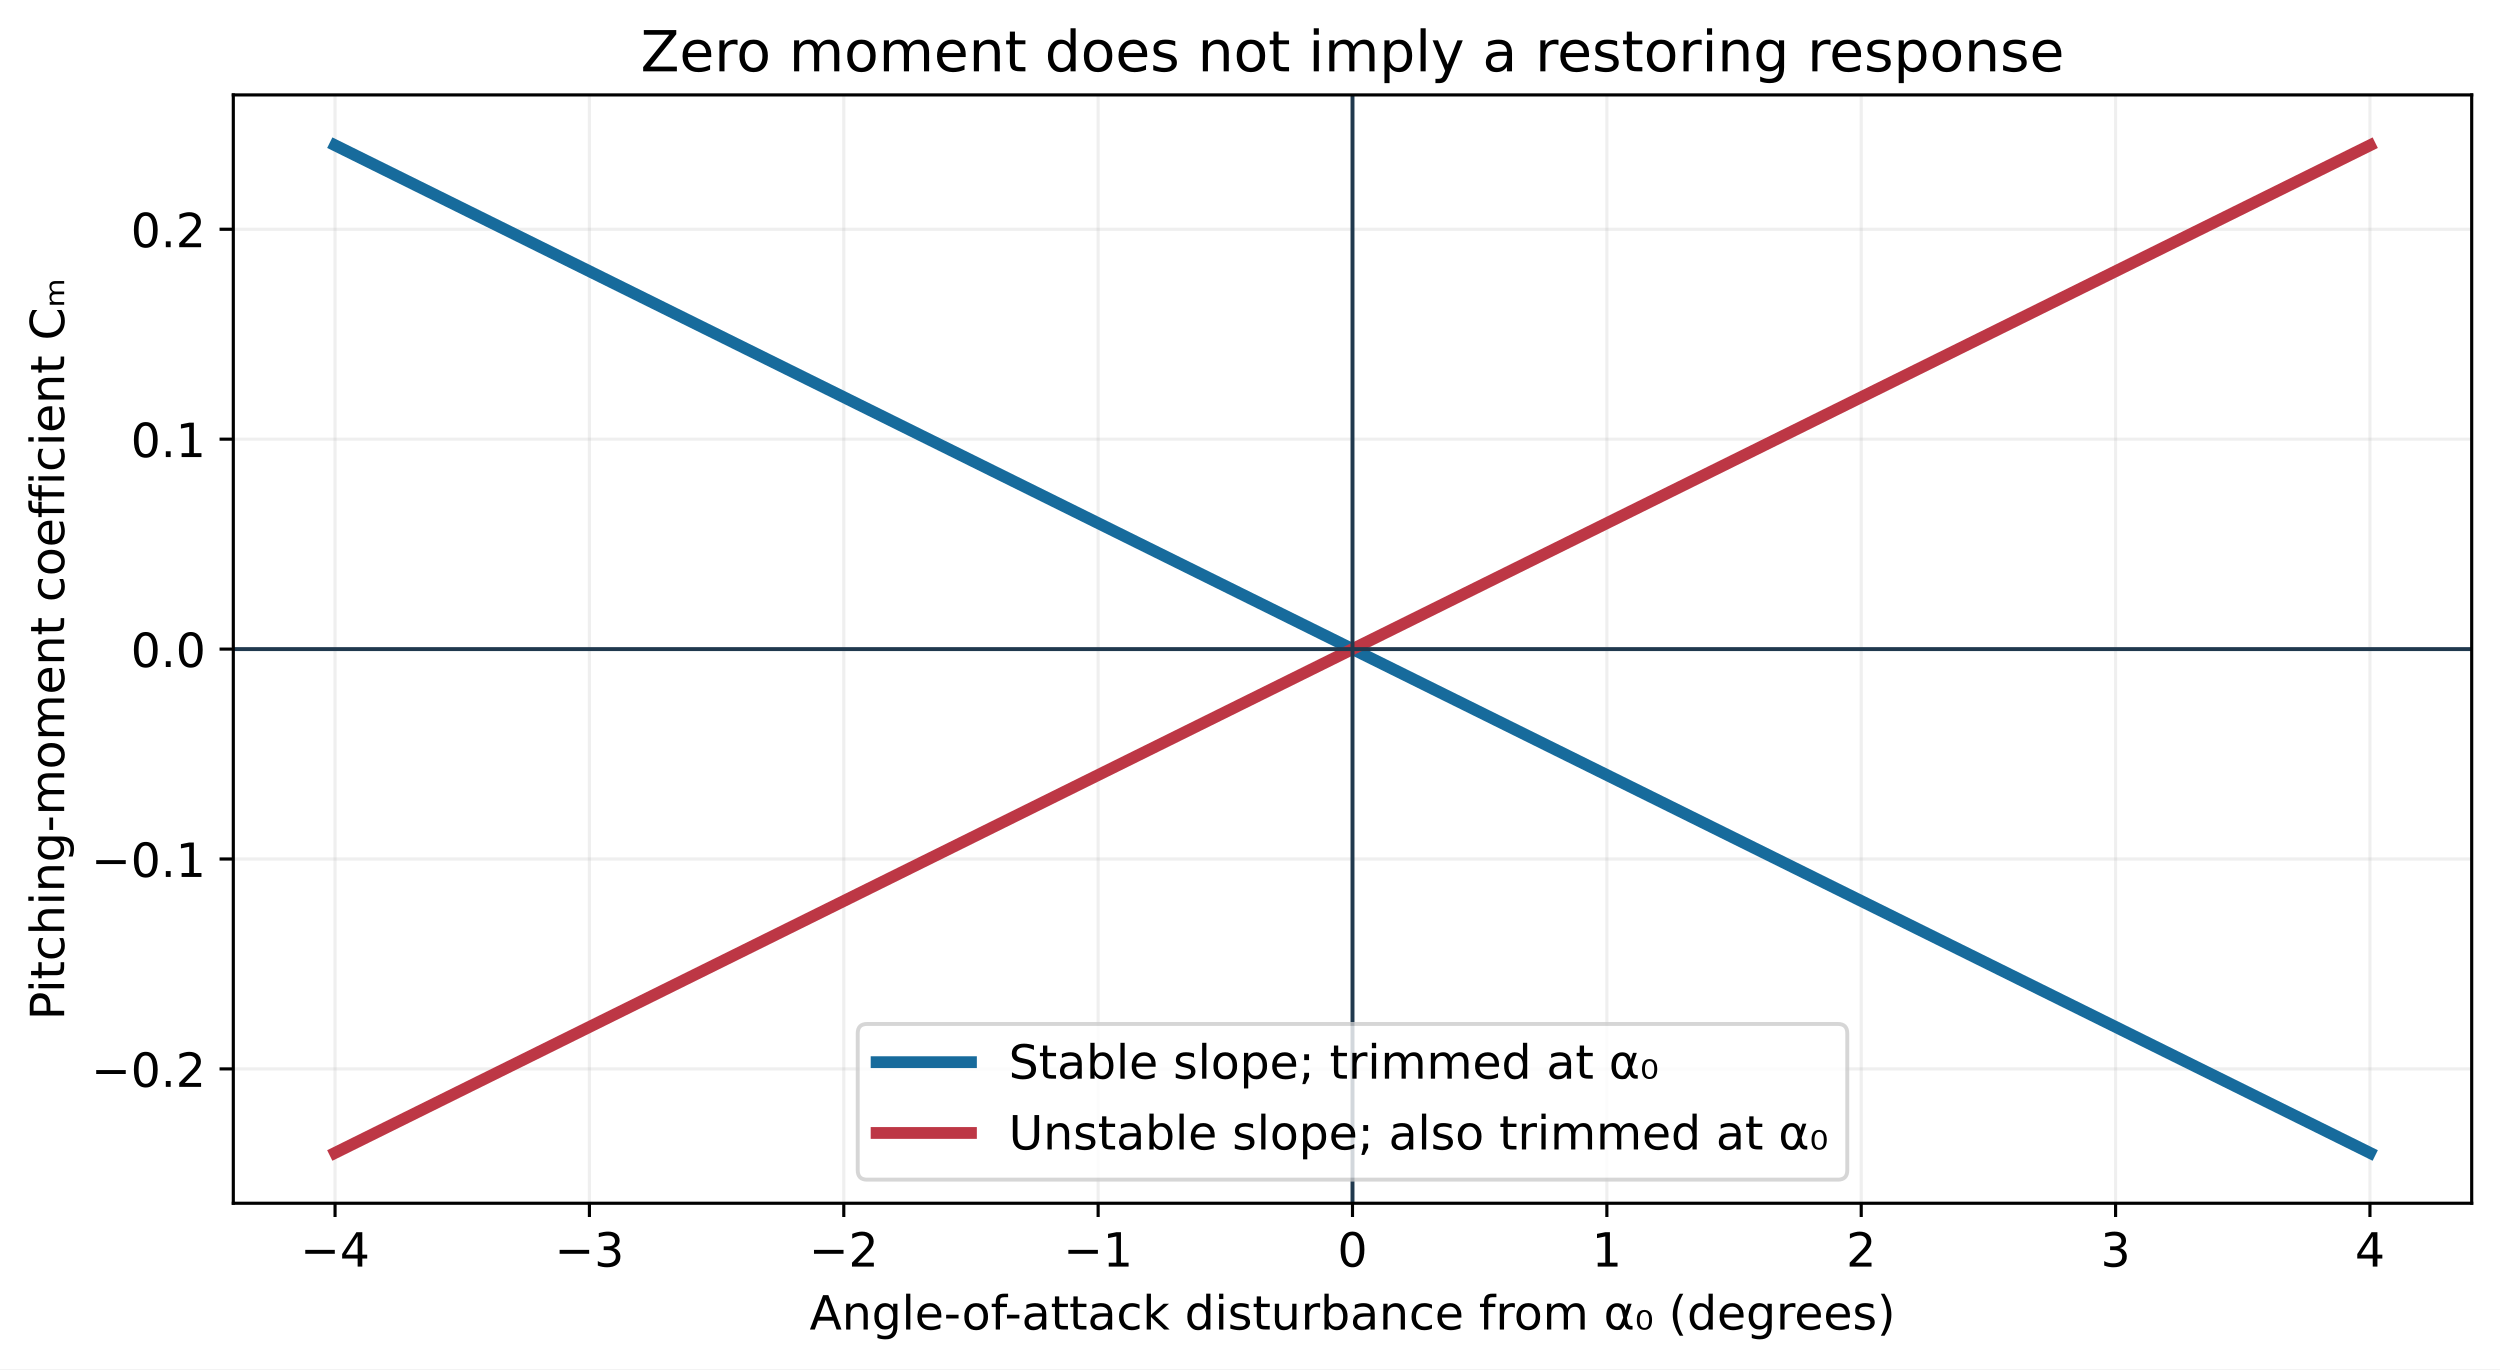
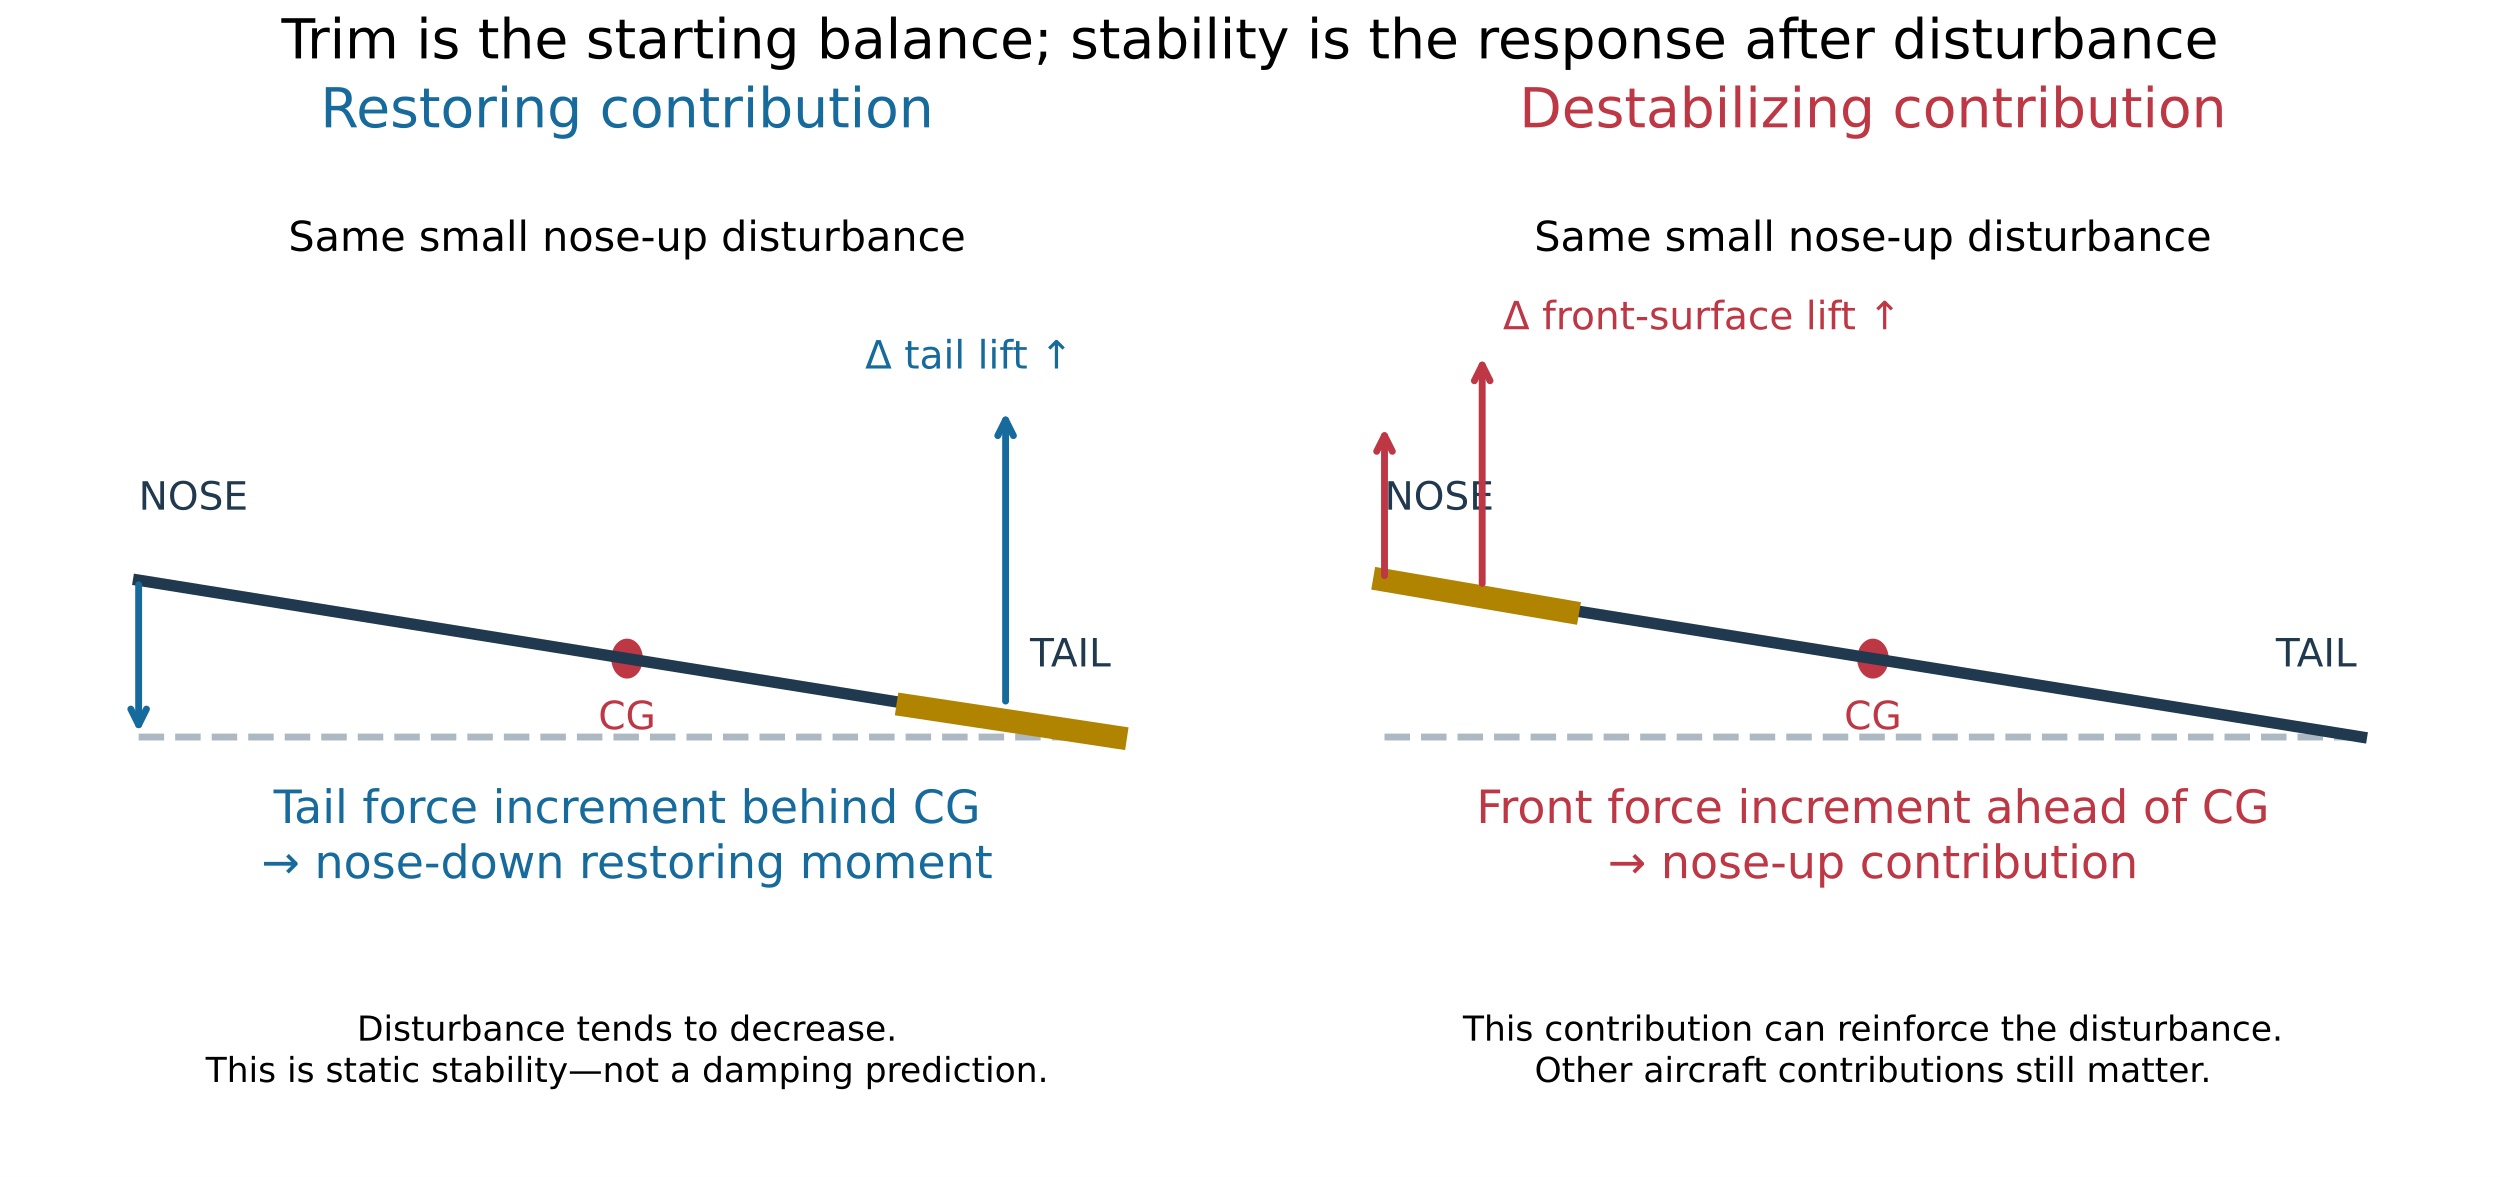
- <svg xmlns="http://www.w3.org/2000/svg" xmlns:xlink="http://www.w3.org/1999/xlink" width="635.857pt" height="348.239pt" viewBox="0 0 635.857 348.239" version="1.1">
+ <svg xmlns="http://www.w3.org/2000/svg" width="1088.4pt" height="512.4pt" viewBox="0 0 1088.4 512.4" version="1.1">
  <defs>
    <style type="text/css">*{stroke-linejoin: round; stroke-linecap: butt}</style>
  </defs>
  <g id="figure_1">
    <g id="patch_1">
-       <path d="M 0 348.239 L 635.857 348.239 L 635.857 0 L 0 0 z " style="fill: #ffffff" />
+       <path d="M 0 512.4 L 1088.4 512.4 L 1088.4 0 L 0 0 z " style="fill: #ffffff" />
    </g>
    <g id="axes_1">
      <g id="patch_2">
-         <path d="M 59.34 306.038 L 628.658 306.038 L 628.658 24.142 L 59.34 24.142 z " style="fill: #ffffff" />
+         <path d="M 273 294.925 C 274.692 294.925 276.314 294.062 277.511 292.526 C 278.707 290.989 279.379 288.905 279.379 286.733 C 279.379 284.56 278.707 282.476 277.511 280.94 C 276.314 279.403 274.692 278.54 273 278.54 C 271.308 278.54 269.685 279.403 268.489 280.94 C 267.293 282.476 266.621 284.56 266.621 286.733 C 266.621 288.905 267.293 290.989 268.489 292.526 C 269.685 294.062 271.308 294.925 273 294.925 z " clip-path="url(#p5e42e4925e)" style="fill: #bd3745; stroke: #bd3745; stroke-linejoin: miter" />
      </g>
-       <g id="matplotlib.axis_1">
-         <g id="xtick_1">
-           <g id="line2d_1">
-             <path d="M 85.218 306.038 L 85.218 24.142 " clip-path="url(#p68a3c6a3a6)" style="fill: none; stroke: #b0b0b0; stroke-opacity: 0.2; stroke-width: 0.8; stroke-linecap: square" />
-           </g>
-           <g id="line2d_2">
-             <defs>
-               <path id="maa5e19ef96" d="M 0 0 L 0 3.5 " style="stroke: #000000; stroke-width: 0.8" />
-             </defs>
-             <g>
-               <use xlink:href="#maa5e19ef96" x="85.218" y="306.038" style="stroke: #000000; stroke-width: 0.8" />
-             </g>
-           </g>
-           <g id="text_1">
-             <text style="font-size: 12px; font-family: 'DejaVu Sans'; text-anchor: middle" x="85.218" y="322.156" transform="rotate(-0 85.21837 322.1555)">−4</text>
-           </g>
-         </g>
-         <g id="xtick_2">
-           <g id="line2d_3">
-             <path d="M 149.914 306.038 L 149.914 24.142 " clip-path="url(#p68a3c6a3a6)" style="fill: none; stroke: #b0b0b0; stroke-opacity: 0.2; stroke-width: 0.8; stroke-linecap: square" />
-           </g>
-           <g id="line2d_4">
-             <g>
-               <use xlink:href="#maa5e19ef96" x="149.914" y="306.038" style="stroke: #000000; stroke-width: 0.8" />
-             </g>
-           </g>
-           <g id="text_2">
-             <text style="font-size: 12px; font-family: 'DejaVu Sans'; text-anchor: middle" x="149.914" y="322.156" transform="rotate(-0 149.9135 322.1555)">−3</text>
-           </g>
-         </g>
-         <g id="xtick_3">
-           <g id="line2d_5">
-             <path d="M 214.609 306.038 L 214.609 24.142 " clip-path="url(#p68a3c6a3a6)" style="fill: none; stroke: #b0b0b0; stroke-opacity: 0.2; stroke-width: 0.8; stroke-linecap: square" />
-           </g>
-           <g id="line2d_6">
-             <g>
-               <use xlink:href="#maa5e19ef96" x="214.609" y="306.038" style="stroke: #000000; stroke-width: 0.8" />
-             </g>
-           </g>
-           <g id="text_3">
-             <text style="font-size: 12px; font-family: 'DejaVu Sans'; text-anchor: middle" x="214.609" y="322.156" transform="rotate(-0 214.6086 322.1555)">−2</text>
-           </g>
-         </g>
-         <g id="xtick_4">
-           <g id="line2d_7">
-             <path d="M 279.304 306.038 L 279.304 24.142 " clip-path="url(#p68a3c6a3a6)" style="fill: none; stroke: #b0b0b0; stroke-opacity: 0.2; stroke-width: 0.8; stroke-linecap: square" />
-           </g>
-           <g id="line2d_8">
-             <g>
-               <use xlink:href="#maa5e19ef96" x="279.304" y="306.038" style="stroke: #000000; stroke-width: 0.8" />
-             </g>
-           </g>
-           <g id="text_4">
-             <text style="font-size: 12px; font-family: 'DejaVu Sans'; text-anchor: middle" x="279.304" y="322.156" transform="rotate(-0 279.3038 322.1555)">−1</text>
-           </g>
-         </g>
-         <g id="xtick_5">
-           <g id="line2d_9">
-             <path d="M 343.999 306.038 L 343.999 24.142 " clip-path="url(#p68a3c6a3a6)" style="fill: none; stroke: #b0b0b0; stroke-opacity: 0.2; stroke-width: 0.8; stroke-linecap: square" />
-           </g>
-           <g id="line2d_10">
-             <g>
-               <use xlink:href="#maa5e19ef96" x="343.999" y="306.038" style="stroke: #000000; stroke-width: 0.8" />
-             </g>
-           </g>
-           <g id="text_5">
-             <text style="font-size: 12px; font-family: 'DejaVu Sans'; text-anchor: middle" x="343.999" y="322.156" transform="rotate(-0 343.9989 322.1555)">0</text>
-           </g>
-         </g>
-         <g id="xtick_6">
-           <g id="line2d_11">
-             <path d="M 408.694 306.038 L 408.694 24.142 " clip-path="url(#p68a3c6a3a6)" style="fill: none; stroke: #b0b0b0; stroke-opacity: 0.2; stroke-width: 0.8; stroke-linecap: square" />
-           </g>
-           <g id="line2d_12">
-             <g>
-               <use xlink:href="#maa5e19ef96" x="408.694" y="306.038" style="stroke: #000000; stroke-width: 0.8" />
-             </g>
-           </g>
-           <g id="text_6">
-             <text style="font-size: 12px; font-family: 'DejaVu Sans'; text-anchor: middle" x="408.694" y="322.156" transform="rotate(-0 408.694 322.1555)">1</text>
-           </g>
-         </g>
-         <g id="xtick_7">
-           <g id="line2d_13">
-             <path d="M 473.389 306.038 L 473.389 24.142 " clip-path="url(#p68a3c6a3a6)" style="fill: none; stroke: #b0b0b0; stroke-opacity: 0.2; stroke-width: 0.8; stroke-linecap: square" />
-           </g>
-           <g id="line2d_14">
-             <g>
-               <use xlink:href="#maa5e19ef96" x="473.389" y="306.038" style="stroke: #000000; stroke-width: 0.8" />
-             </g>
-           </g>
-           <g id="text_7">
-             <text style="font-size: 12px; font-family: 'DejaVu Sans'; text-anchor: middle" x="473.389" y="322.156" transform="rotate(-0 473.3892 322.1555)">2</text>
-           </g>
-         </g>
-         <g id="xtick_8">
-           <g id="line2d_15">
-             <path d="M 538.084 306.038 L 538.084 24.142 " clip-path="url(#p68a3c6a3a6)" style="fill: none; stroke: #b0b0b0; stroke-opacity: 0.2; stroke-width: 0.8; stroke-linecap: square" />
-           </g>
-           <g id="line2d_16">
-             <g>
-               <use xlink:href="#maa5e19ef96" x="538.084" y="306.038" style="stroke: #000000; stroke-width: 0.8" />
-             </g>
-           </g>
-           <g id="text_8">
-             <text style="font-size: 12px; font-family: 'DejaVu Sans'; text-anchor: middle" x="538.084" y="322.156" transform="rotate(-0 538.0843 322.1555)">3</text>
-           </g>
-         </g>
-         <g id="xtick_9">
-           <g id="line2d_17">
-             <path d="M 602.779 306.038 L 602.779 24.142 " clip-path="url(#p68a3c6a3a6)" style="fill: none; stroke: #b0b0b0; stroke-opacity: 0.2; stroke-width: 0.8; stroke-linecap: square" />
-           </g>
-           <g id="line2d_18">
-             <g>
-               <use xlink:href="#maa5e19ef96" x="602.779" y="306.038" style="stroke: #000000; stroke-width: 0.8" />
-             </g>
-           </g>
-           <g id="text_9">
-             <text style="font-size: 12px; font-family: 'DejaVu Sans'; text-anchor: middle" x="602.779" y="322.156" transform="rotate(-0 602.7794 322.1555)">4</text>
-           </g>
-         </g>
-         <g id="text_10">
-           <text style="font-size: 12px; font-family: 'DejaVu Sans'; text-anchor: middle" x="343.999" y="338.156" transform="rotate(-0 343.9989 338.1564)">Angle-of-attack disturbance from α₀ (degrees)</text>
-         </g>
+       <g id="line2d_1">
+         <path d="M 60.36 320.868 L 485.64 320.868 " clip-path="url(#p5e42e4925e)" style="fill: none; stroke-dasharray: 11.1,4.8; stroke-dashoffset: 0; stroke: #acb9c3; stroke-width: 3" />
      </g>
-       <g id="matplotlib.axis_2">
-         <g id="ytick_1">
-           <g id="line2d_19">
-             <path d="M 59.34 271.869 L 628.658 271.869 " clip-path="url(#p68a3c6a3a6)" style="fill: none; stroke: #b0b0b0; stroke-opacity: 0.2; stroke-width: 0.8; stroke-linecap: square" />
-           </g>
-           <g id="line2d_20">
-             <defs>
-               <path id="m15601b7054" d="M 0 0 L -3.5 0 " style="stroke: #000000; stroke-width: 0.8" />
-             </defs>
-             <g>
-               <use xlink:href="#m15601b7054" x="59.34" y="271.869" style="stroke: #000000; stroke-width: 0.8" />
-             </g>
-           </g>
-           <g id="text_11">
-             <text style="font-size: 12px; font-family: 'DejaVu Sans'; text-anchor: end" x="52.34" y="276.428" transform="rotate(-0 52.34031 276.4276)">−0.2</text>
-           </g>
-         </g>
-         <g id="ytick_2">
-           <g id="line2d_21">
-             <path d="M 59.34 218.48 L 628.658 218.48 " clip-path="url(#p68a3c6a3a6)" style="fill: none; stroke: #b0b0b0; stroke-opacity: 0.2; stroke-width: 0.8; stroke-linecap: square" />
-           </g>
-           <g id="line2d_22">
-             <g>
-               <use xlink:href="#m15601b7054" x="59.34" y="218.48" style="stroke: #000000; stroke-width: 0.8" />
-             </g>
-           </g>
-           <g id="text_12">
-             <text style="font-size: 12px; font-family: 'DejaVu Sans'; text-anchor: end" x="52.34" y="223.038" transform="rotate(-0 52.34031 223.0381)">−0.1</text>
-           </g>
-         </g>
-         <g id="ytick_3">
-           <g id="line2d_23">
-             <path d="M 59.34 165.09 L 628.658 165.09 " clip-path="url(#p68a3c6a3a6)" style="fill: none; stroke: #b0b0b0; stroke-opacity: 0.2; stroke-width: 0.8; stroke-linecap: square" />
-           </g>
-           <g id="line2d_24">
-             <g>
-               <use xlink:href="#m15601b7054" x="59.34" y="165.09" style="stroke: #000000; stroke-width: 0.8" />
-             </g>
-           </g>
-           <g id="text_13">
-             <text style="font-size: 12px; font-family: 'DejaVu Sans'; text-anchor: end" x="52.34" y="169.649" transform="rotate(-0 52.34031 169.6486)">0.0</text>
-           </g>
-         </g>
-         <g id="ytick_4">
-           <g id="line2d_25">
-             <path d="M 59.34 111.701 L 628.658 111.701 " clip-path="url(#p68a3c6a3a6)" style="fill: none; stroke: #b0b0b0; stroke-opacity: 0.2; stroke-width: 0.8; stroke-linecap: square" />
-           </g>
-           <g id="line2d_26">
-             <g>
-               <use xlink:href="#m15601b7054" x="59.34" y="111.701" style="stroke: #000000; stroke-width: 0.8" />
-             </g>
-           </g>
-           <g id="text_14">
-             <text style="font-size: 12px; font-family: 'DejaVu Sans'; text-anchor: end" x="52.34" y="116.259" transform="rotate(-0 52.34031 116.2591)">0.1</text>
-           </g>
-         </g>
-         <g id="ytick_5">
-           <g id="line2d_27">
-             <path d="M 59.34 58.311 L 628.658 58.311 " clip-path="url(#p68a3c6a3a6)" style="fill: none; stroke: #b0b0b0; stroke-opacity: 0.2; stroke-width: 0.8; stroke-linecap: square" />
-           </g>
-           <g id="line2d_28">
-             <g>
-               <use xlink:href="#m15601b7054" x="59.34" y="58.311" style="stroke: #000000; stroke-width: 0.8" />
-             </g>
-           </g>
-           <g id="text_15">
-             <text style="font-size: 12px; font-family: 'DejaVu Sans'; text-anchor: end" x="52.34" y="62.87" transform="rotate(-0 52.34031 62.86962)">0.2</text>
-           </g>
-         </g>
-         <g id="text_16">
-           <text style="font-size: 12px; font-family: 'DejaVu Sans'; text-anchor: middle" x="16.318" y="165.09" transform="rotate(-90 16.31812 165.09)">Pitching-moment coefficient Cₘ</text>
-         </g>
+       <g id="line2d_2">
+         <path d="M 60.36 252.597 L 485.64 320.868 " clip-path="url(#p5e42e4925e)" style="fill: none; stroke: #20394e; stroke-width: 5; stroke-linecap: square" />
      </g>
-       <g id="line2d_29">
-         <path d="M 85.218 36.955 L 90.446 39.544 L 95.674 42.132 L 100.902 44.721 L 106.13 47.31 L 111.358 49.898 L 116.586 52.487 L 121.814 55.075 L 127.041 57.664 L 132.269 60.252 L 137.497 62.841 L 142.725 65.43 L 147.953 68.018 L 153.181 70.607 L 158.409 73.195 L 163.637 75.784 L 168.865 78.373 L 174.092 80.961 L 179.32 83.55 L 184.548 86.138 L 189.776 88.727 L 195.004 91.315 L 200.232 93.904 L 205.46 96.493 L 210.688 99.081 L 215.916 101.67 L 221.143 104.258 L 226.371 106.847 L 231.599 109.436 L 236.827 112.024 L 242.055 114.613 L 247.283 117.201 L 252.511 119.79 L 257.739 122.378 L 262.967 124.967 L 268.195 127.556 L 273.422 130.144 L 278.65 132.733 L 283.878 135.321 L 289.106 137.91 L 294.334 140.499 L 299.562 143.087 L 304.79 145.676 L 310.018 148.264 L 315.246 150.853 L 320.473 153.441 L 325.701 156.03 L 330.929 158.619 L 336.157 161.207 L 341.385 163.796 L 346.613 166.384 L 351.841 168.973 L 357.069 171.561 L 362.297 174.15 L 367.524 176.739 L 372.752 179.327 L 377.98 181.916 L 383.208 184.504 L 388.436 187.093 L 393.664 189.682 L 398.892 192.27 L 404.12 194.859 L 409.348 197.447 L 414.575 200.036 L 419.803 202.624 L 425.031 205.213 L 430.259 207.802 L 435.487 210.39 L 440.715 212.979 L 445.943 215.567 L 451.171 218.156 L 456.399 220.745 L 461.626 223.333 L 466.854 225.922 L 472.082 228.51 L 477.31 231.099 L 482.538 233.687 L 487.766 236.276 L 492.994 238.865 L 498.222 241.453 L 503.45 244.042 L 508.677 246.63 L 513.905 249.219 L 519.133 251.808 L 524.361 254.396 L 529.589 256.985 L 534.817 259.573 L 540.045 262.162 L 545.273 264.75 L 550.501 267.339 L 555.728 269.928 L 560.956 272.516 L 566.184 275.105 L 571.412 277.693 L 576.64 280.282 L 581.868 282.871 L 587.096 285.459 L 592.324 288.048 L 597.552 290.636 L 602.779 293.225 " clip-path="url(#p68a3c6a3a6)" style="fill: none; stroke: #176b9c; stroke-width: 3; stroke-linecap: square" />
+       <g id="line2d_3">
+         <path d="M 395.268 307.214 L 485.64 320.868 " clip-path="url(#p5e42e4925e)" style="fill: none; stroke: #b08300; stroke-width: 10; stroke-linecap: square" />
      </g>
-       <g id="line2d_30">
-         <path d="M 85.218 293.225 L 90.446 290.636 L 95.674 288.048 L 100.902 285.459 L 106.13 282.871 L 111.358 280.282 L 116.586 277.693 L 121.814 275.105 L 127.041 272.516 L 132.269 269.928 L 137.497 267.339 L 142.725 264.75 L 147.953 262.162 L 153.181 259.573 L 158.409 256.985 L 163.637 254.396 L 168.865 251.808 L 174.092 249.219 L 179.32 246.63 L 184.548 244.042 L 189.776 241.453 L 195.004 238.865 L 200.232 236.276 L 205.46 233.687 L 210.688 231.099 L 215.916 228.51 L 221.143 225.922 L 226.371 223.333 L 231.599 220.745 L 236.827 218.156 L 242.055 215.567 L 247.283 212.979 L 252.511 210.39 L 257.739 207.802 L 262.967 205.213 L 268.195 202.624 L 273.422 200.036 L 278.65 197.447 L 283.878 194.859 L 289.106 192.27 L 294.334 189.682 L 299.562 187.093 L 304.79 184.504 L 310.018 181.916 L 315.246 179.327 L 320.473 176.739 L 325.701 174.15 L 330.929 171.561 L 336.157 168.973 L 341.385 166.384 L 346.613 163.796 L 351.841 161.207 L 357.069 158.619 L 362.297 156.03 L 367.524 153.441 L 372.752 150.853 L 377.98 148.264 L 383.208 145.676 L 388.436 143.087 L 393.664 140.499 L 398.892 137.91 L 404.12 135.321 L 409.348 132.733 L 414.575 130.144 L 419.803 127.556 L 425.031 124.967 L 430.259 122.378 L 435.487 119.79 L 440.715 117.201 L 445.943 114.613 L 451.171 112.024 L 456.399 109.436 L 461.626 106.847 L 466.854 104.258 L 472.082 101.67 L 477.31 99.081 L 482.538 96.493 L 487.766 93.904 L 492.994 91.315 L 498.222 88.727 L 503.45 86.138 L 508.677 83.55 L 513.905 80.961 L 519.133 78.373 L 524.361 75.784 L 529.589 73.195 L 534.817 70.607 L 540.045 68.018 L 545.273 65.43 L 550.501 62.841 L 555.728 60.252 L 560.956 57.664 L 566.184 55.075 L 571.412 52.487 L 576.64 49.898 L 581.868 47.31 L 587.096 44.721 L 592.324 42.132 L 597.552 39.544 L 602.779 36.955 " clip-path="url(#p68a3c6a3a6)" style="fill: none; stroke: #bd3745; stroke-width: 3; stroke-linecap: square" />
+       <g id="text_1">
+         <text style="font-size: 17px; font-family: 'DejaVu Sans'; text-anchor: middle; fill: #bd3745" x="273" y="317.455" transform="rotate(-0 272.9999 317.4545)">CG</text>
      </g>
-       <g id="line2d_31">
-         <path d="M 59.34 165.09 L 628.658 165.09 " clip-path="url(#p68a3c6a3a6)" style="fill: none; stroke: #20394e; stroke-linecap: square" />
+       <g id="text_2">
+         <text style="font-size: 17px; font-family: 'DejaVu Sans'; text-anchor: start; fill: #20394e" x="60.36" y="221.875" transform="rotate(-0 60.35998 221.8752)">NOSE</text>
      </g>
-       <g id="line2d_32">
-         <path d="M 343.999 306.038 L 343.999 24.142 " clip-path="url(#p68a3c6a3a6)" style="fill: none; stroke: #20394e; stroke-linecap: square" />
+       <g id="text_3">
+         <text style="font-size: 17px; font-family: 'DejaVu Sans'; text-anchor: start; fill: #20394e" x="448.428" y="290.146" transform="rotate(-0 448.4278 290.1462)">TAIL</text>
+       </g>
+       <g id="text_4">
+         <text style="font-size: 18px; font-family: 'DejaVu Sans'; text-anchor: middle" x="273" y="109.228" transform="rotate(-0 272.9999 109.2282)">Same small nose-up disturbance</text>
      </g>
      <g id="patch_3">
-         <path d="M 59.34 306.038 L 59.34 24.142 " style="fill: none; stroke: #000000; stroke-width: 0.8; stroke-linejoin: miter; stroke-linecap: square" />
+         <path d="M 437.796 305.215 Q 437.796 242.357 437.796 182.853 " style="fill: none; stroke: #176b9c; stroke-width: 3; stroke-linecap: round" />
+         <path d="M 434.396 189.653 L 437.796 182.853 L 441.196 189.653 " style="fill: none; stroke: #176b9c; stroke-width: 3; stroke-linecap: round" />
+       </g>
+       <g id="text_5">
+         <text style="font-size: 17px; font-family: 'DejaVu Sans'; text-anchor: middle; fill: #176b9c" x="421.848" y="160.431" transform="rotate(-0 421.8478 160.4314)">Δ tail lift ↑</text>
      </g>
      <g id="patch_4">
-         <path d="M 628.658 306.038 L 628.658 24.142 " style="fill: none; stroke: #000000; stroke-width: 0.8; stroke-linejoin: miter; stroke-linecap: square" />
+         <path d="M 60.36 254.593 Q 60.36 286.729 60.36 315.512 " style="fill: none; stroke: #176b9c; stroke-width: 3; stroke-linecap: round" />
+         <path d="M 63.76 308.712 L 60.36 315.512 L 56.96 308.712 " style="fill: none; stroke: #176b9c; stroke-width: 3; stroke-linecap: round" />
      </g>
+       <g id="text_6">
+         <text style="font-size: 20px; font-family: 'DejaVu Sans'; fill: #176b9c" transform="translate(119.1249 358.3064)">Tail force increment behind CG</text>
+         <text style="font-size: 20px; font-family: 'DejaVu Sans'; fill: #176b9c" transform="translate(113.7983 382.3119)">→ nose-down restoring moment</text>
+       </g>
+       <g id="text_7">
+         <text style="font-size: 15px; font-family: 'DejaVu Sans'" transform="translate(155.4175 453.06)">Disturbance tends to decrease.</text>
+         <text style="font-size: 15px; font-family: 'DejaVu Sans'" transform="translate(89.54402 471.0641)">This is static stability—not a damping prediction.</text>
+       </g>
+       <g id="text_8">
+         <text style="font-size: 24px; font-family: 'DejaVu Sans'; text-anchor: middle; fill: #176b9c" x="273" y="55.439" transform="rotate(-0 272.9999 55.43861)">Restoring contribution</text>
+       </g>
+     </g>
+     <g id="axes_2">
      <g id="patch_5">
-         <path d="M 59.34 306.038 L 628.658 306.038 " style="fill: none; stroke: #000000; stroke-width: 0.8; stroke-linejoin: miter; stroke-linecap: square" />
+         <path d="M 815.4 294.925 C 817.091 294.925 818.714 294.062 819.91 292.526 C 821.107 290.989 821.779 288.905 821.779 286.733 C 821.779 284.56 821.107 282.476 819.91 280.94 C 818.714 279.403 817.091 278.54 815.4 278.54 C 813.708 278.54 812.085 279.403 810.889 280.94 C 809.693 282.476 809.02 284.56 809.02 286.733 C 809.02 288.905 809.693 290.989 810.889 292.526 C 812.085 294.062 813.708 294.925 815.4 294.925 z " clip-path="url(#p282ae3ef86)" style="fill: #bd3745; stroke: #bd3745; stroke-linejoin: miter" />
+       </g>
+       <g id="line2d_4">
+         <path d="M 602.76 320.868 L 1028.04 320.868 " clip-path="url(#p282ae3ef86)" style="fill: none; stroke-dasharray: 11.1,4.8; stroke-dashoffset: 0; stroke: #acb9c3; stroke-width: 3" />
+       </g>
+       <g id="line2d_5">
+         <path d="M 602.76 252.597 L 1028.04 320.868 " clip-path="url(#p282ae3ef86)" style="fill: none; stroke: #20394e; stroke-width: 5; stroke-linecap: square" />
+       </g>
+       <g id="line2d_6">
+         <path d="M 602.76 252.597 L 682.5 266.251 " clip-path="url(#p282ae3ef86)" style="fill: none; stroke: #b08300; stroke-width: 10; stroke-linecap: square" />
+       </g>
+       <g id="text_9">
+         <text style="font-size: 17px; font-family: 'DejaVu Sans'; text-anchor: middle; fill: #bd3745" x="815.4" y="317.455" transform="rotate(-0 815.3996 317.4545)">CG</text>
+       </g>
+       <g id="text_10">
+         <text style="font-size: 17px; font-family: 'DejaVu Sans'; text-anchor: start; fill: #20394e" x="602.76" y="221.875" transform="rotate(-0 602.7597 221.8752)">NOSE</text>
+       </g>
+       <g id="text_11">
+         <text style="font-size: 17px; font-family: 'DejaVu Sans'; text-anchor: start; fill: #20394e" x="990.828" y="290.146" transform="rotate(-0 990.8276 290.1462)">TAIL</text>
+       </g>
+       <g id="text_12">
+         <text style="font-size: 18px; font-family: 'DejaVu Sans'; text-anchor: middle" x="815.4" y="109.228" transform="rotate(-0 815.3996 109.2282)">Same small nose-up disturbance</text>
      </g>
      <g id="patch_6">
-         <path d="M 59.34 24.142 L 628.658 24.142 " style="fill: none; stroke: #000000; stroke-width: 0.8; stroke-linejoin: miter; stroke-linecap: square" />
+         <path d="M 645.288 254.014 Q 645.288 204.809 645.288 158.959 " style="fill: none; stroke: #bd3745; stroke-width: 3; stroke-linecap: round" />
+         <path d="M 641.888 165.759 L 645.288 158.959 L 648.688 165.759 " style="fill: none; stroke: #bd3745; stroke-width: 3; stroke-linecap: round" />
      </g>
-       <g id="text_17">
-         <text style="font-size: 14.4px; font-family: 'DejaVu Sans'; text-anchor: middle" x="343.999" y="18.142" transform="rotate(-0 343.9989 18.14175)">Zero moment does not imply a restoring response</text>
+       <g id="text_13">
+         <text style="font-size: 17px; font-family: 'DejaVu Sans'; text-anchor: middle; fill: #bd3745" x="740.976" y="143.364" transform="rotate(-0 740.9757 143.3637)">Δ front-surface lift ↑</text>
      </g>
-       <g id="legend_1">
-         <g id="patch_7">
-           <path d="M 220.556 300.038 L 467.441 300.038 Q 469.841 300.038 469.841 297.638 L 469.841 262.836 Q 469.841 260.436 467.441 260.436 L 220.556 260.436 Q 218.156 260.436 218.156 262.836 L 218.156 297.638 Q 218.156 300.038 220.556 300.038 z " style="fill: #ffffff; opacity: 0.8; stroke: #cccccc; stroke-linejoin: miter" />
-         </g>
-         <g id="line2d_33">
-           <path d="M 222.956 270.155 L 234.956 270.155 L 246.956 270.155 " style="fill: none; stroke: #176b9c; stroke-width: 3; stroke-linecap: square" />
-         </g>
-         <g id="text_18">
-           <text style="font-size: 12px; font-family: 'DejaVu Sans'; text-anchor: start" x="256.556" y="274.355" transform="rotate(-0 256.5564 274.3546)">Stable slope; trimmed at α₀</text>
-         </g>
-         <g id="line2d_34">
-           <path d="M 222.956 288.156 L 234.956 288.156 L 246.956 288.156 " style="fill: none; stroke: #bd3745; stroke-width: 3; stroke-linecap: square" />
-         </g>
-         <g id="text_19">
-           <text style="font-size: 12px; font-family: 'DejaVu Sans'; text-anchor: start" x="256.556" y="292.356" transform="rotate(-0 256.5564 292.3555)">Unstable slope; also trimmed at α₀</text>
-         </g>
+       <g id="patch_7">
+         <path d="M 602.76 250.601 Q 602.76 218.465 602.76 189.683 " style="fill: none; stroke: #bd3745; stroke-width: 3; stroke-linecap: round" />
+         <path d="M 599.36 196.483 L 602.76 189.683 L 606.16 196.483 " style="fill: none; stroke: #bd3745; stroke-width: 3; stroke-linecap: round" />
      </g>
+       <g id="text_14">
+         <text style="font-size: 20px; font-family: 'DejaVu Sans'; fill: #bd3745" transform="translate(642.7621 358.3064)">Front force increment ahead of CG</text>
+         <text style="font-size: 20px; font-family: 'DejaVu Sans'; fill: #bd3745" transform="translate(699.9465 382.3119)">→ nose-up contribution</text>
+       </g>
+       <g id="text_15">
+         <text style="font-size: 15px; font-family: 'DejaVu Sans'" transform="translate(636.9055 453.06)">This contribution can reinforce the disturbance.</text>
+         <text style="font-size: 15px; font-family: 'DejaVu Sans'" transform="translate(668.0856 471.0641)">Other aircraft contributions still matter.</text>
+       </g>
+       <g id="text_16">
+         <text style="font-size: 24px; font-family: 'DejaVu Sans'; text-anchor: middle; fill: #bd3745" x="815.4" y="55.439" transform="rotate(-0 815.3996 55.43861)">Destabilizing contribution</text>
+       </g>
+     </g>
+     <g id="text_17">
+       <text style="font-size: 24px; font-family: 'DejaVu Sans'; text-anchor: middle" x="544.2" y="25.436" transform="rotate(-0 544.1998 25.43625)">Trim is the starting balance; stability is the response after disturbance</text>
    </g>
  </g>
  <defs>
-     <clipPath id="p68a3c6a3a6">
-       <rect x="59.34" y="24.142" width="569.317" height="281.897" />
+     <clipPath id="p5e42e4925e">
+       <rect x="7.2" y="61.439" width="531.6" height="443.761" />
+     </clipPath>
+     <clipPath id="p282ae3ef86">
+       <rect x="549.6" y="61.439" width="531.6" height="443.761" />
    </clipPath>
  </defs>
</svg>
